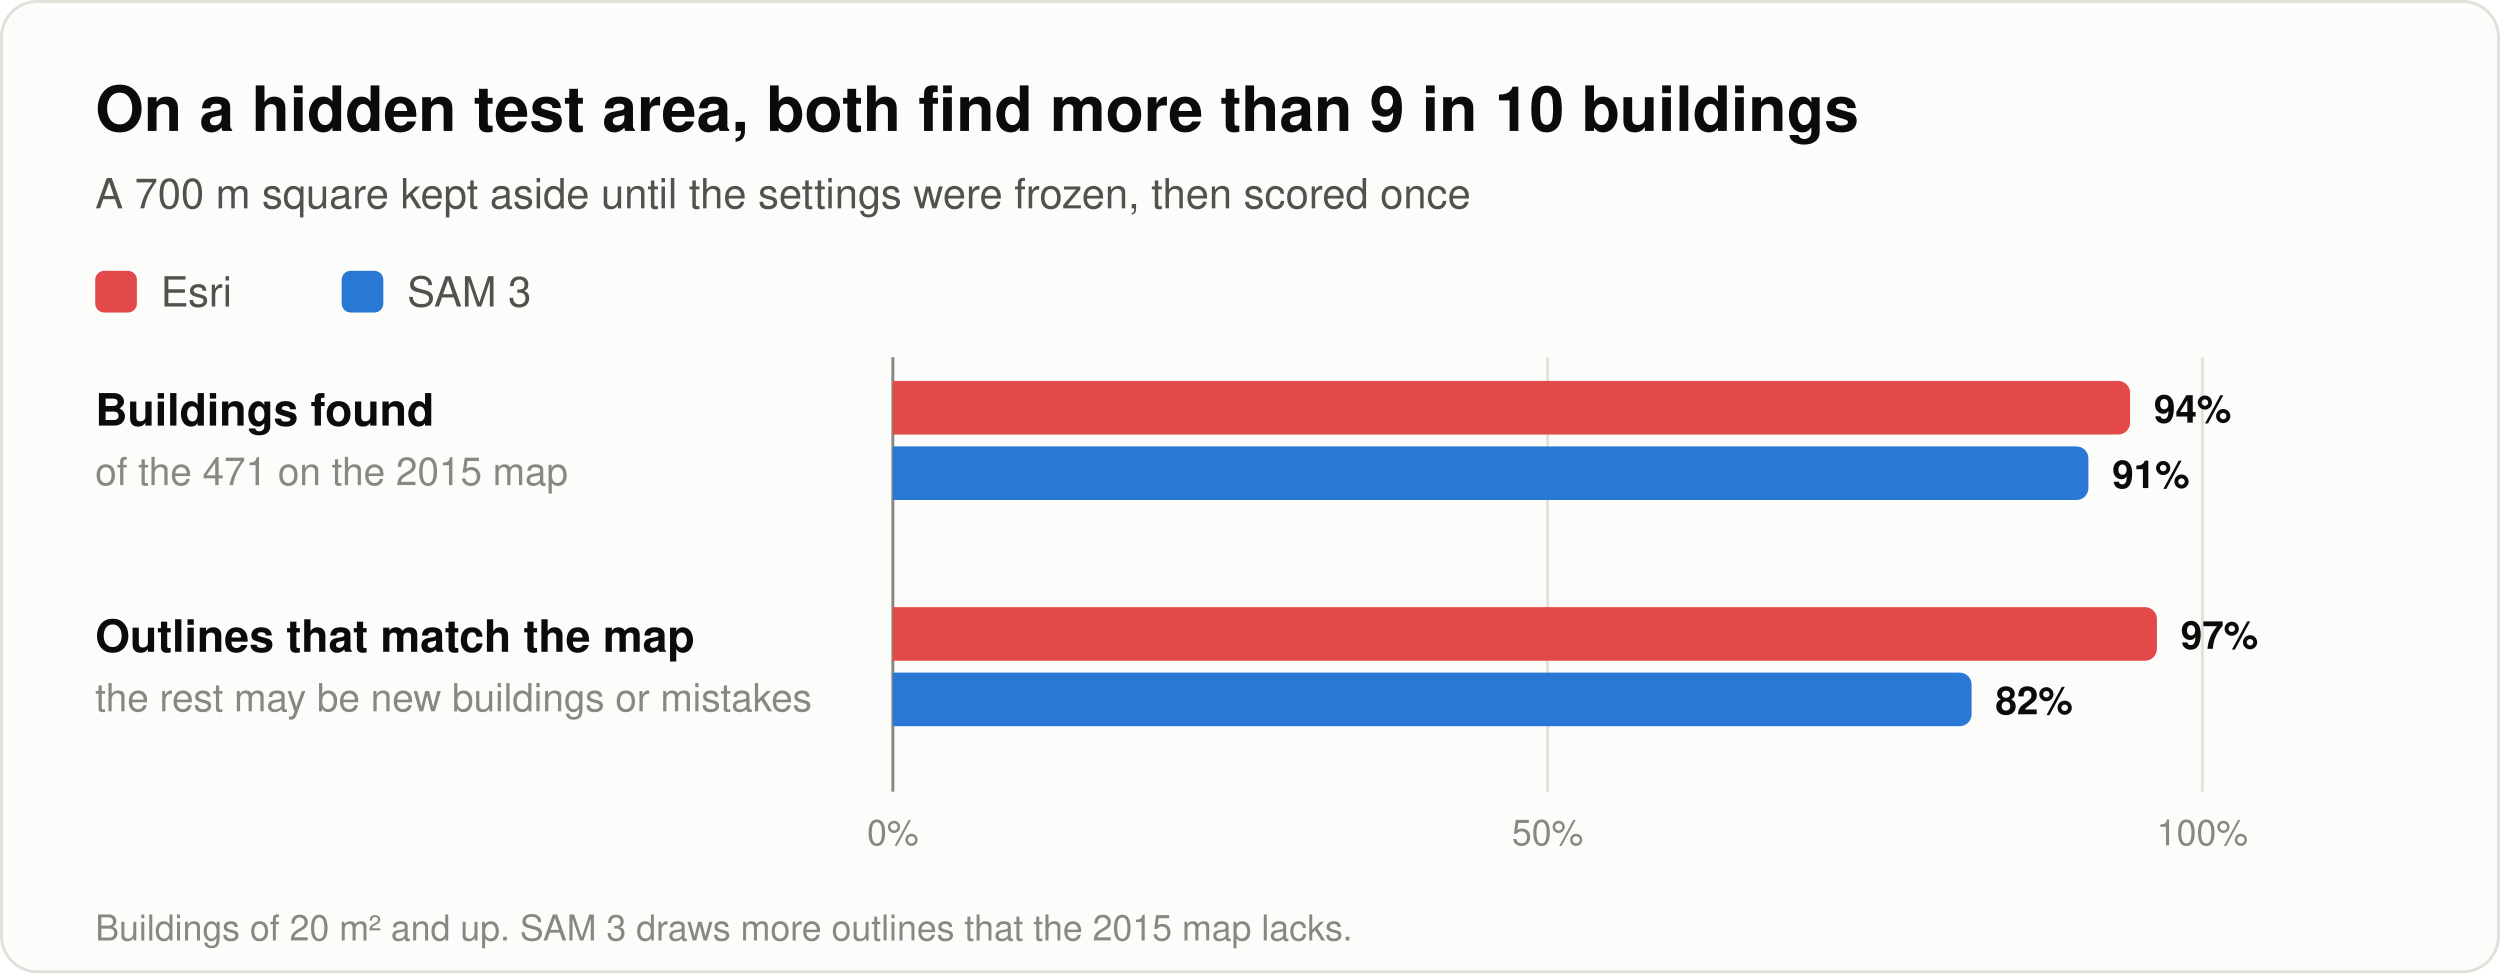
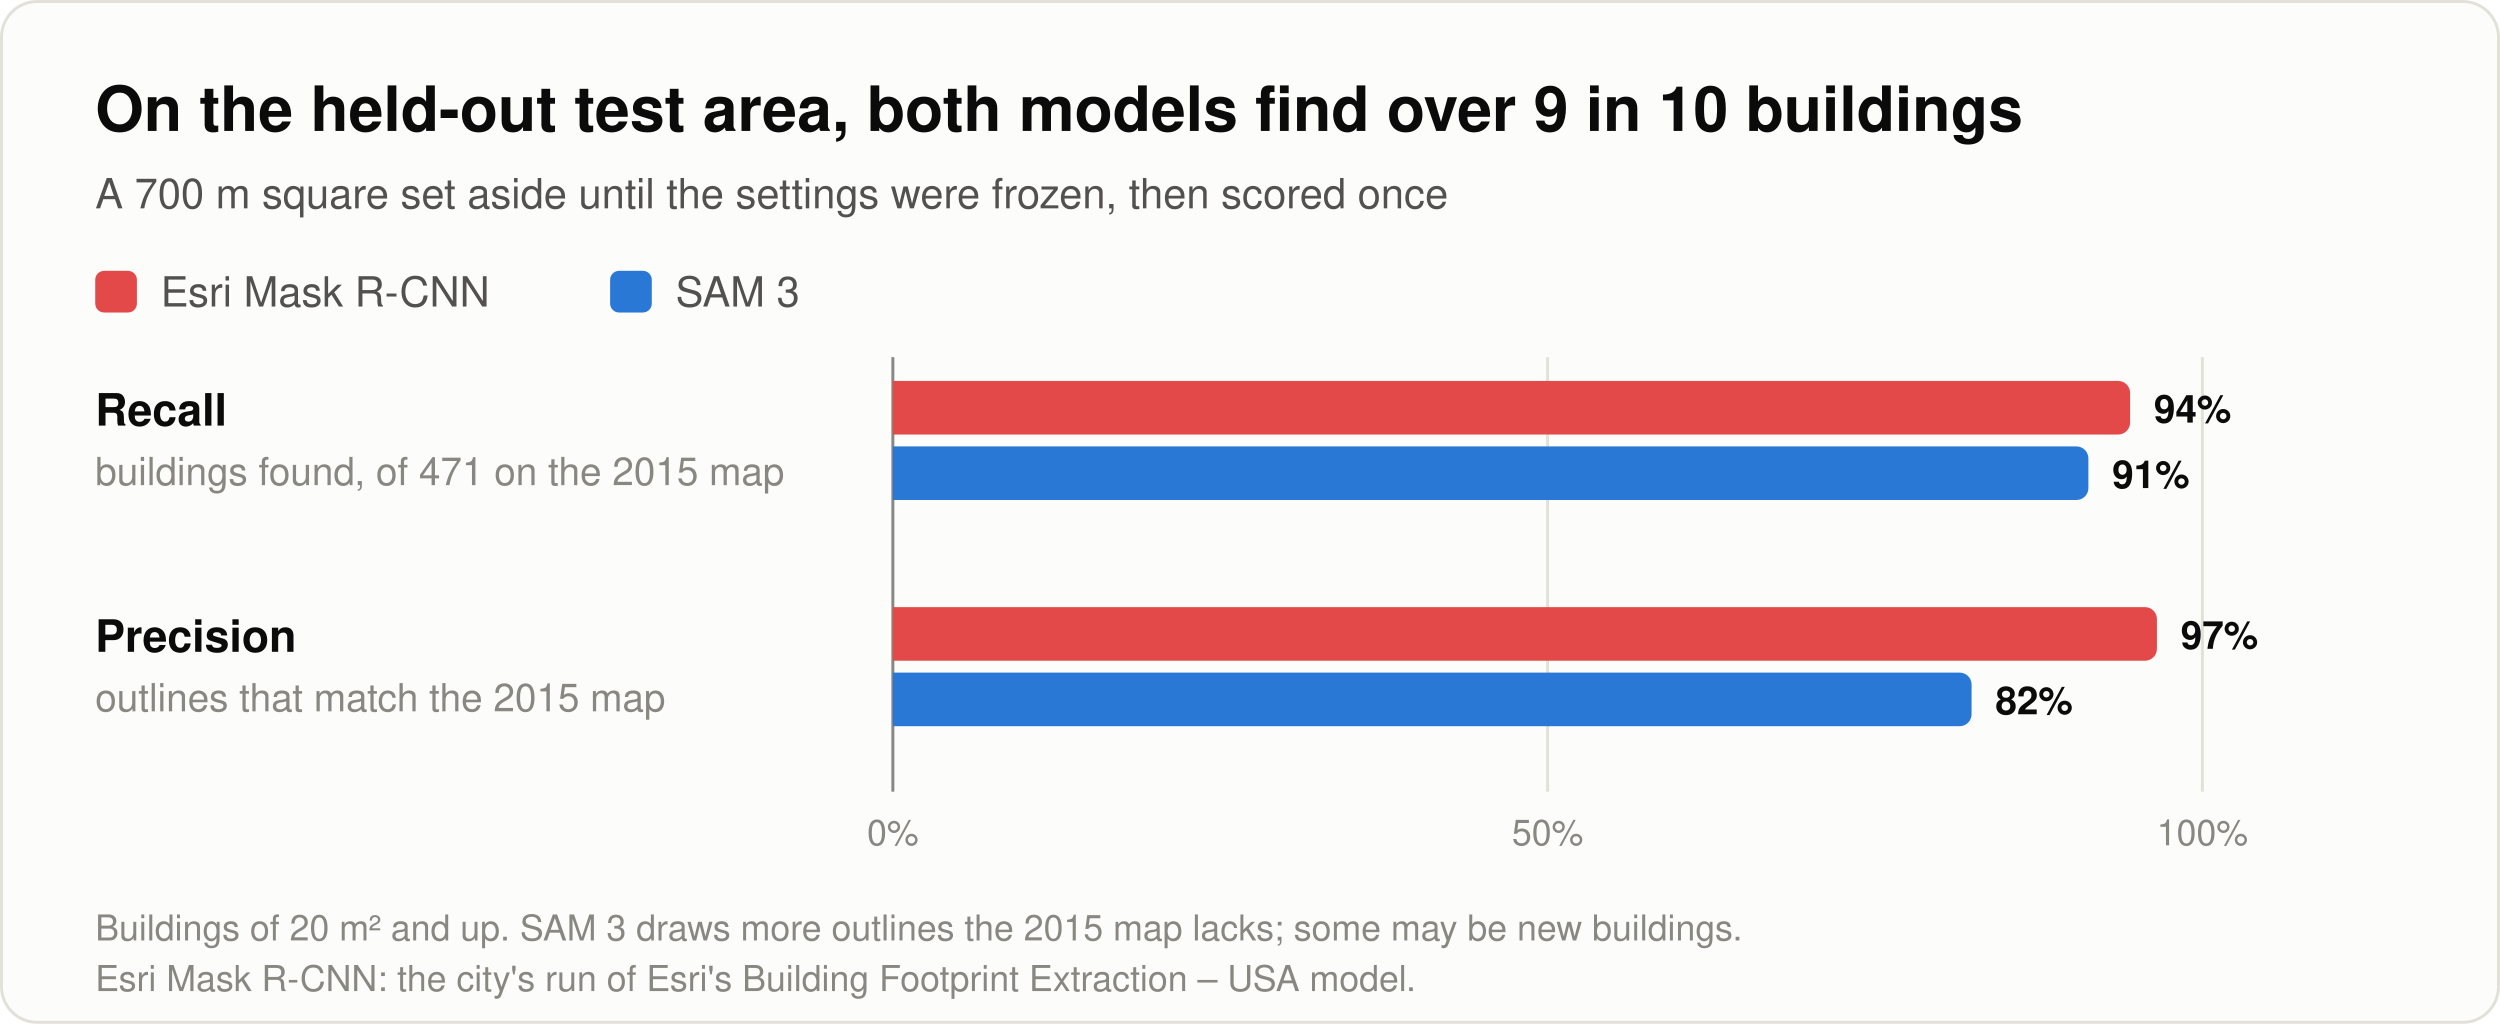
- <svg xmlns="http://www.w3.org/2000/svg" width="840" height="327" viewBox="0 0 840 327" font-family="-apple-system, BlinkMacSystemFont, 'Segoe UI', Helvetica, Arial, sans-serif">
-   <rect x="0.5" y="0.5" width="839" height="326" rx="12" fill="#fcfcfb" stroke="#e1e0d9" />
-   <text x="32" y="44" font-size="21" font-weight="700" text-anchor="start" fill="#0b0b0b">On a hidden test area, both find more than 9 in 10 buildings</text>
-   <text x="32" y="70" font-size="14" font-weight="400" text-anchor="start" fill="#52514e">A 700 m square kept aside until the settings were frozen, then scored once</text>
+ <svg xmlns="http://www.w3.org/2000/svg" width="840" height="344" viewBox="0 0 840 344" font-family="-apple-system, BlinkMacSystemFont, 'Segoe UI', Helvetica, Arial, sans-serif">
+   <rect x="0.5" y="0.5" width="839" height="343" rx="12" fill="#fcfcfb" stroke="#e1e0d9" />
+   <text x="32" y="44" font-size="21" font-weight="700" text-anchor="start" fill="#0b0b0b">On the held-out test area, both models find over 9 in 10 buildings</text>
+   <text x="32" y="70" font-size="14" font-weight="400" text-anchor="start" fill="#52514e">A 700 m square set aside until the settings were frozen, then scored once</text>
  <rect x="32" y="91" width="14" height="14" rx="3" fill="#e34948" />
-   <text x="54" y="103" font-size="14" font-weight="400" text-anchor="start" fill="#52514e">Esri</text>
-   <rect x="114.8" y="91" width="14" height="14" rx="3" fill="#2a78d6" />
-   <text x="136.8" y="103" font-size="14" font-weight="400" text-anchor="start" fill="#52514e">SAM 3</text>
+   <text x="54" y="103" font-size="14" font-weight="400" text-anchor="start" fill="#52514e">Esri Mask R-CNN</text>
+   <rect x="205" y="91" width="14" height="14" rx="3" fill="#2a78d6" />
+   <text x="227" y="103" font-size="14" font-weight="400" text-anchor="start" fill="#52514e">SAM 3</text>
  <line x1="300" y1="120" x2="300" y2="266" stroke="#898781" stroke-width="1" />
  <text x="300" y="284" font-size="12" font-weight="400" text-anchor="middle" fill="#898781">0%</text>
  <line x1="520" y1="120" x2="520" y2="266" stroke="#e1e0d9" stroke-width="1" />
  <text x="520" y="284" font-size="12" font-weight="400" text-anchor="middle" fill="#898781">50%</text>
  <line x1="740" y1="120" x2="740" y2="266" stroke="#e1e0d9" stroke-width="1" />
  <text x="740" y="284" font-size="12" font-weight="400" text-anchor="middle" fill="#898781">100%</text>
-   <text x="32" y="143" font-size="15" font-weight="600" text-anchor="start" fill="#0b0b0b">Buildings found</text>
-   <text x="32" y="163" font-size="13" font-weight="400" text-anchor="start" fill="#898781">of the 471 on the 2015 map</text>
+   <text x="32" y="143" font-size="15" font-weight="600" text-anchor="start" fill="#0b0b0b">Recall</text>
+   <text x="32" y="163" font-size="13" font-weight="400" text-anchor="start" fill="#898781">buildings found, of 471 on the 2015 map</text>
  <path d="M300 128h411.711a4 4 0 0 1 4 4v10a4 4 0 0 1 -4 4h-411.711z" fill="#e34948" />
  <text x="723.711" y="142" font-size="13" font-weight="600" text-anchor="start" fill="#0b0b0b">94%</text>
  <path d="M300 150h397.699a4 4 0 0 1 4 4v10a4 4 0 0 1 -4 4h-397.699z" fill="#2a78d6" />
  <text x="709.699" y="164" font-size="13" font-weight="600" text-anchor="start" fill="#0b0b0b">91%</text>
-   <text x="32" y="219" font-size="15" font-weight="600" text-anchor="start" fill="#0b0b0b">Outlines that match the map</text>
-   <text x="32" y="239" font-size="13" font-weight="400" text-anchor="start" fill="#898781">the rest may be new buildings or mistakes</text>
+   <text x="32" y="219" font-size="15" font-weight="600" text-anchor="start" fill="#0b0b0b">Precision</text>
+   <text x="32" y="239" font-size="13" font-weight="400" text-anchor="start" fill="#898781">outlines that match the 2015 map</text>
  <path d="M300 204h420.729a4 4 0 0 1 4 4v10a4 4 0 0 1 -4 4h-420.729z" fill="#e34948" />
  <text x="732.729" y="218" font-size="13" font-weight="600" text-anchor="start" fill="#0b0b0b">97%</text>
  <path d="M300 226h358.452a4 4 0 0 1 4 4v10a4 4 0 0 1 -4 4h-358.452z" fill="#2a78d6" />
  <text x="670.452" y="240" font-size="13" font-weight="600" text-anchor="start" fill="#0b0b0b">82%</text>
-   <text x="32" y="316" font-size="12" font-weight="400" text-anchor="start" fill="#898781">Buildings of 20 m² and up. SAM 3 draws more outlines that the 2015 map lacks.</text>
+   <text x="32" y="316" font-size="12" font-weight="400" text-anchor="start" fill="#898781">Buildings of 20 m² and up. SAM 3 draws more outlines the 2015 map lacks; some may be new buildings.</text>
+   <text x="32" y="333" font-size="12" font-weight="400" text-anchor="start" fill="#898781">Esri Mask R-CNN: the city's run of Esri's Building Footprint Extraction – USA model.</text>
</svg>
